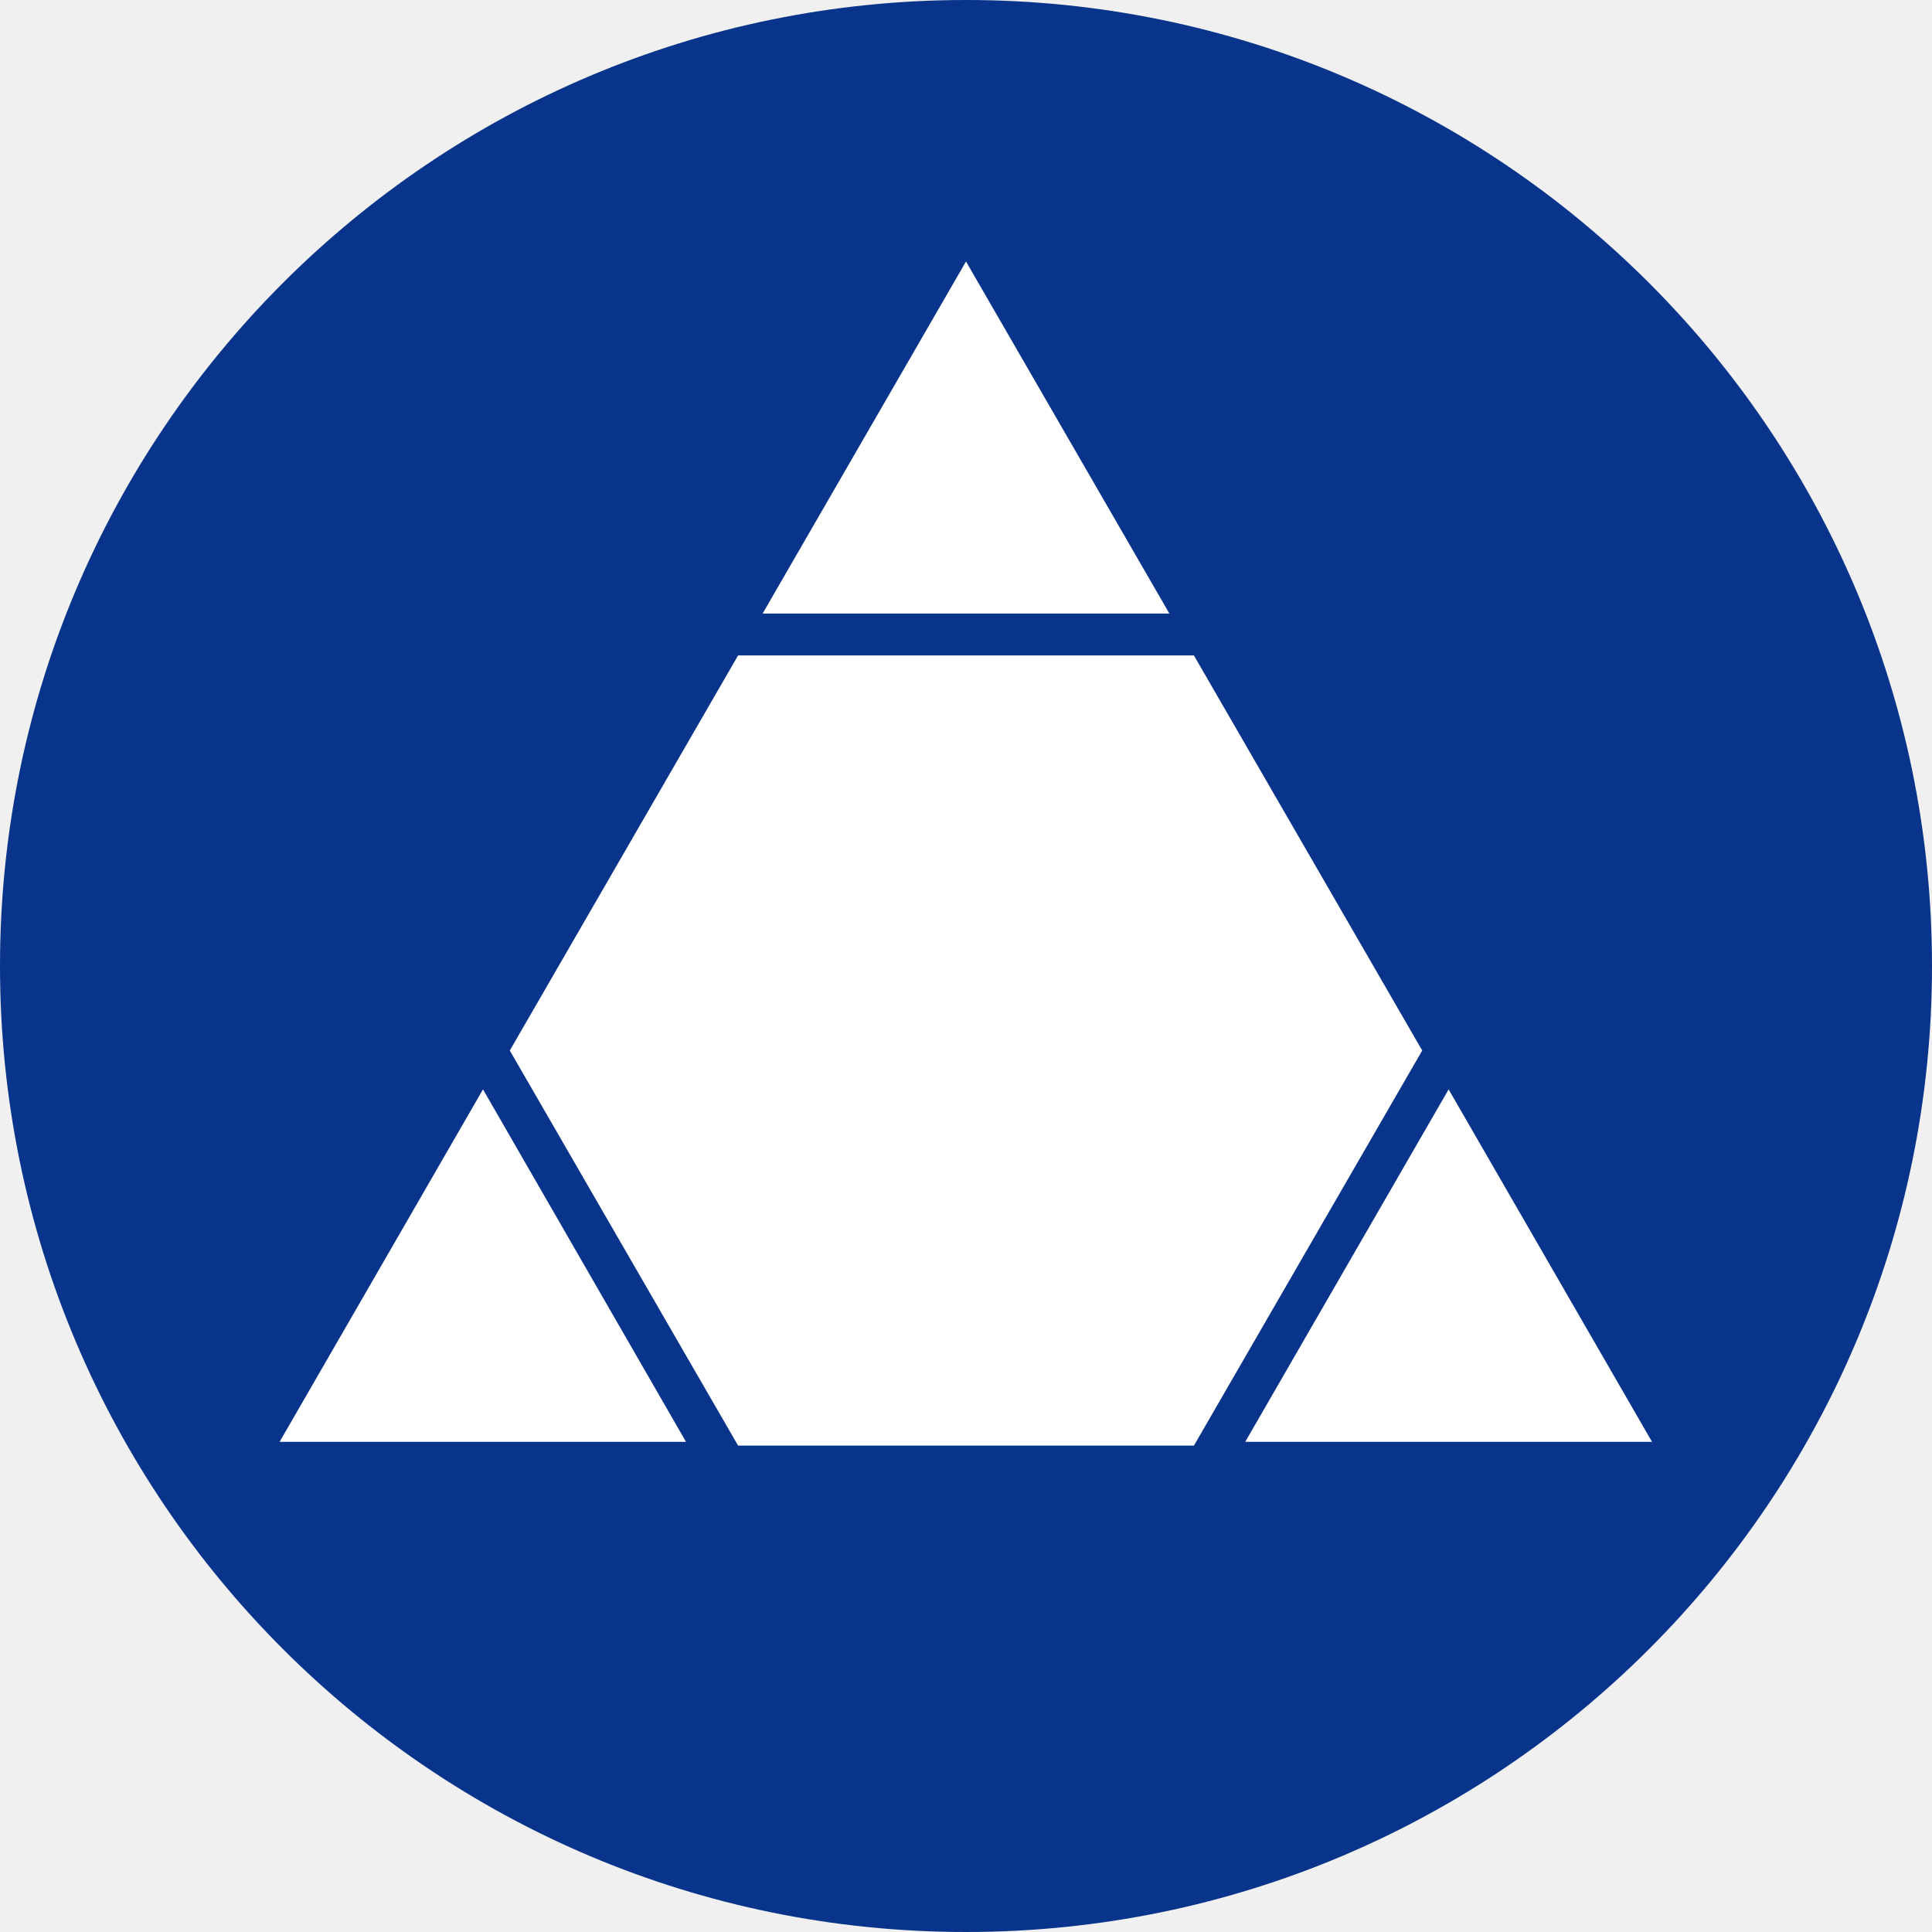
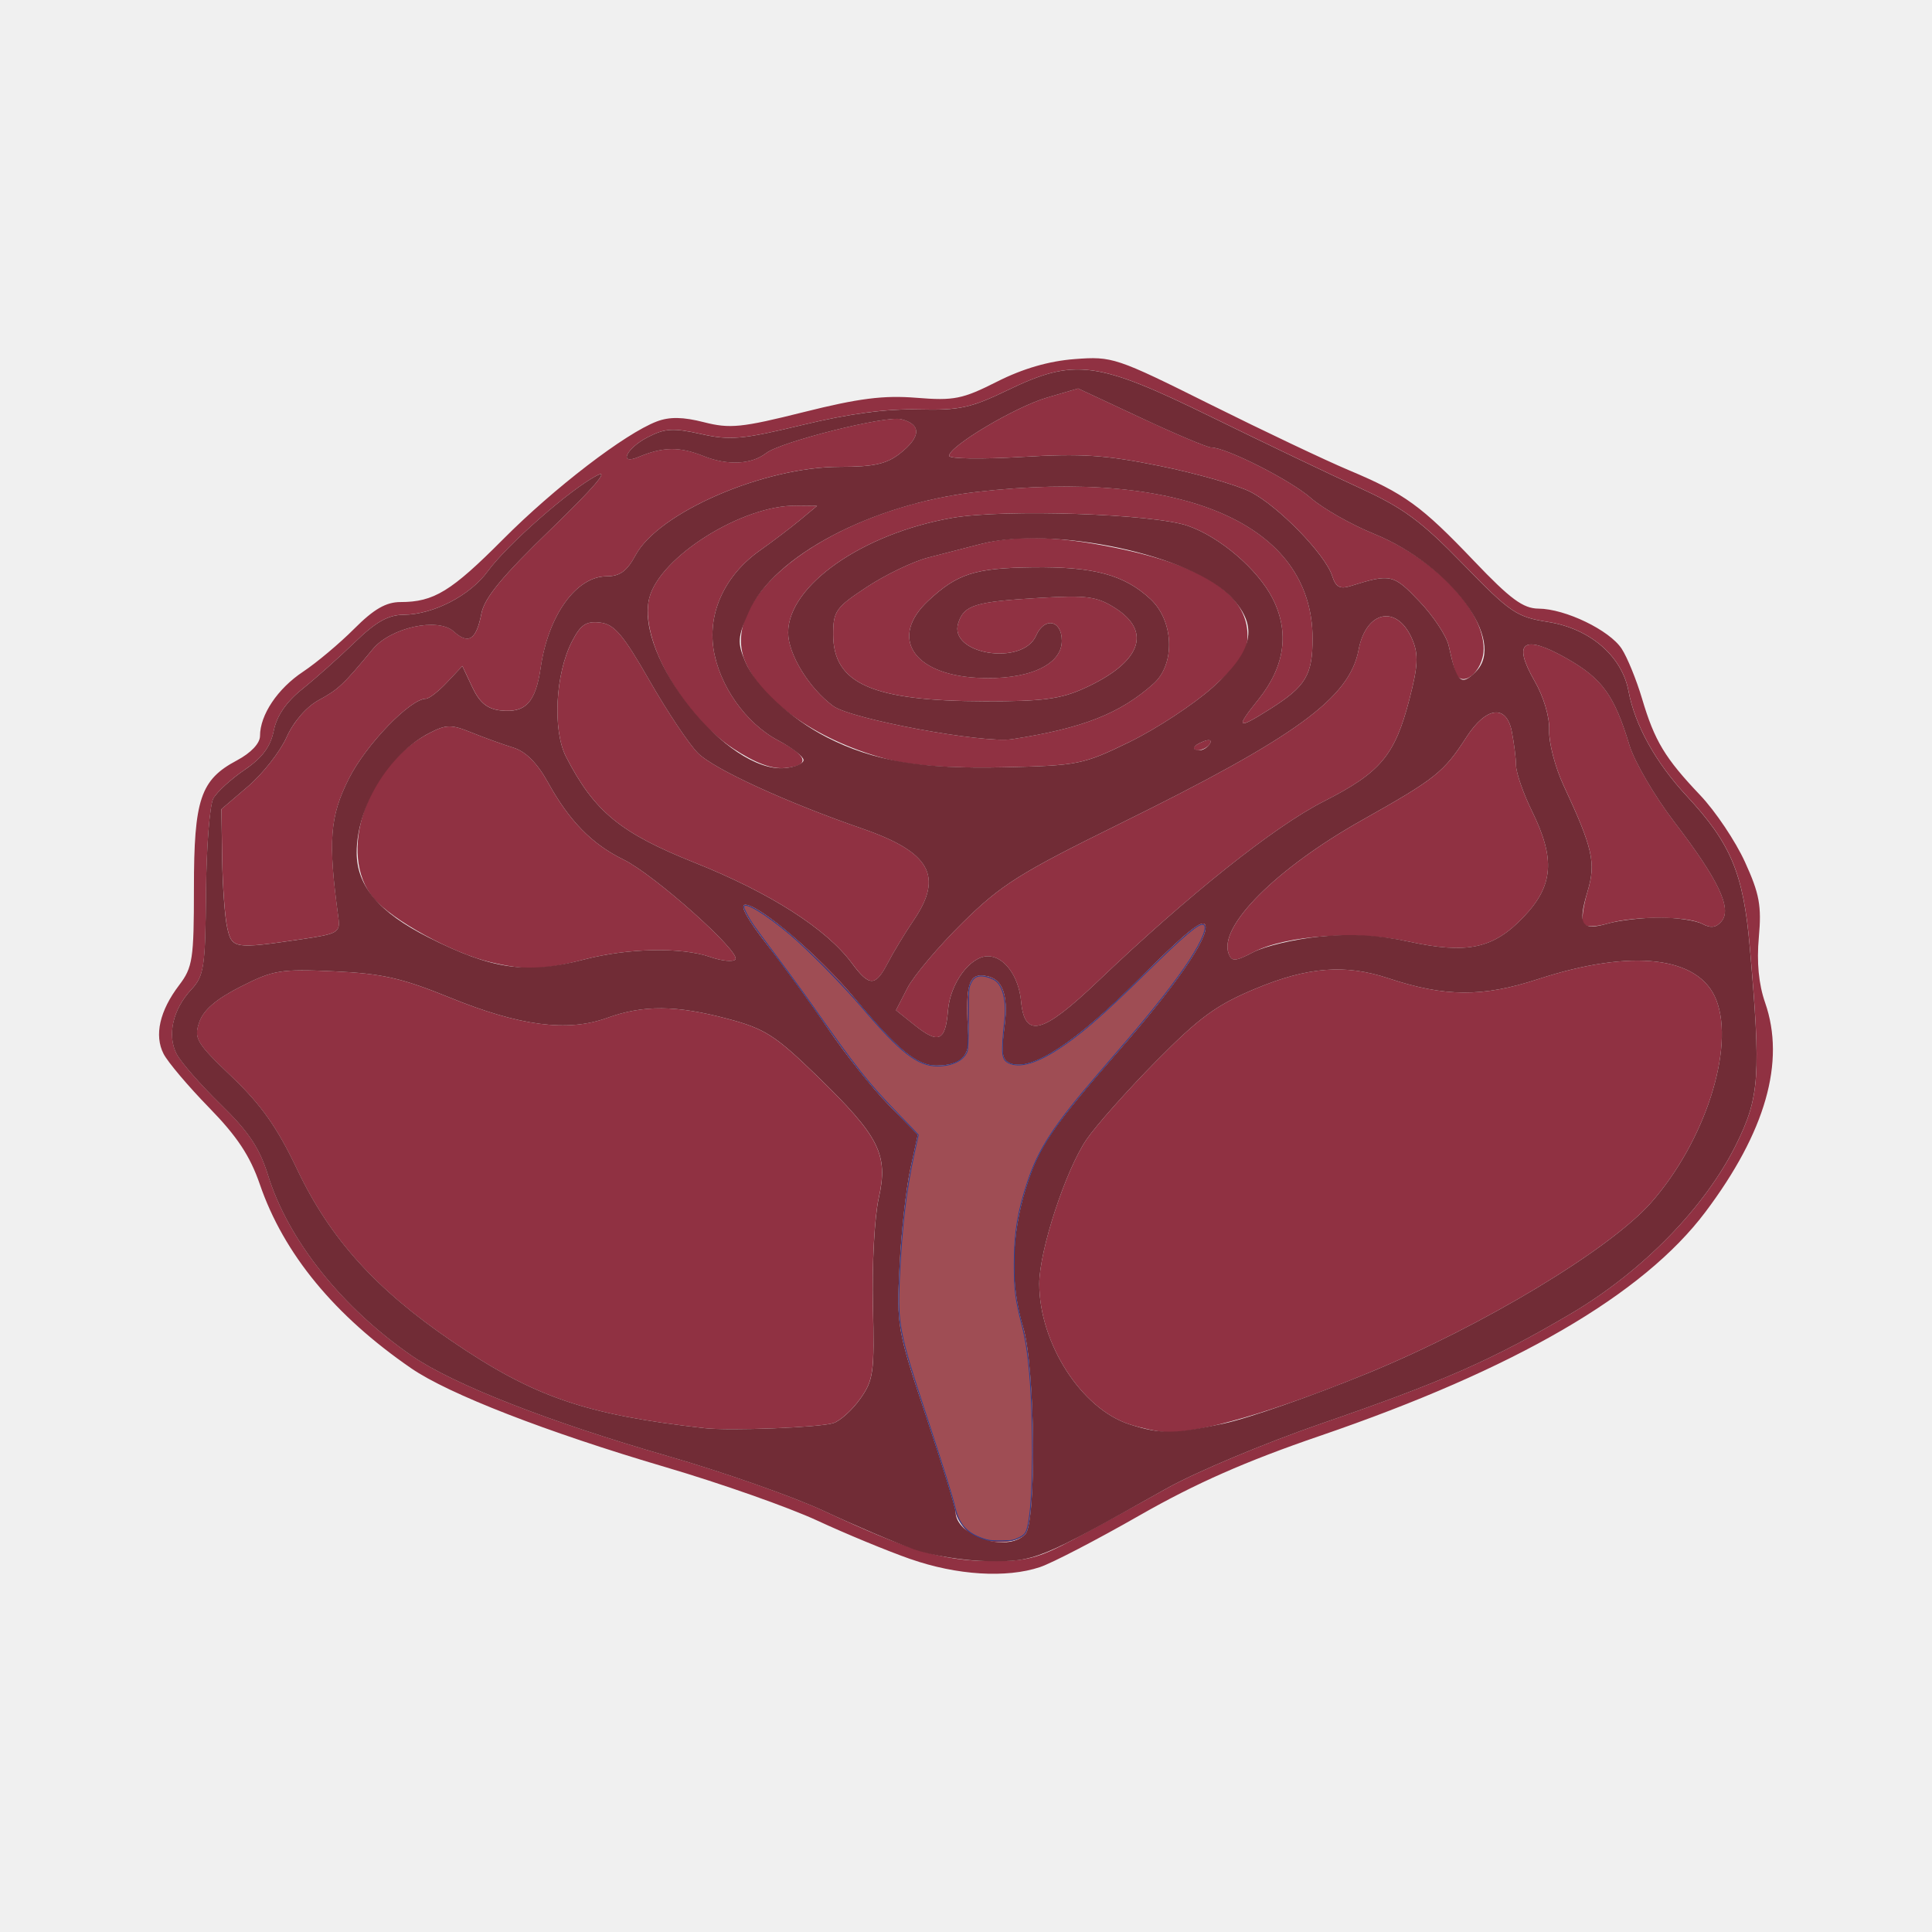
- <svg xmlns="http://www.w3.org/2000/svg" version="1.1" id="レイヤー_1" x="0px" y="0px" viewBox="0 0 512 512" style="enable-background:new 0 0 512 512;" xml:space="preserve">
-   <style type="text/css">
- 	.st0{fill:#09348B;}
- 	.st1{fill:#FFFFFF;}
- </style>
-   <circle class="st0" cx="256" cy="256" r="256" />
-   <polygon class="st1" points="316.4,173.7 195.6,173.7 135.1,278.4 195.6,383.1 316.4,383.1 376.9,278.4 " />
-   <polygon class="st1" points="256,69.3 202.1,162.6 309.9,162.6 " />
-   <polygon class="st1" points="128,288.7 74.1,382.1 181.8,382.1 " />
-   <polygon class="st1" points="383.9,288.7 330,382.1 437.8,382.1 " />
-   <g>
- </g>
-   <g>
- </g>
-   <g>
- </g>
-   <g>
- </g>
-   <g>
- </g>
-   <g>
- </g>
+ <svg xmlns="http://www.w3.org/2000/svg" width="79.375mm" height="79.375mm" viewBox="0 0 79.375 79.375" version="1.1" id="svg1" xml:space="preserve">
+   <defs id="defs1" />
+   <g id="layer1" transform="translate(-65.28945,-108.8125)">
+     <g id="g9" transform="translate(-2.036403,-64.65967)">
+       <g id="g7" transform="translate(2.401398,65.58198)">
+         <path style="fill:#903142" d="m 102.331,171.944 c -0.946,-0.331 -2.669,-1.043 -3.83,-1.582 -1.16,-0.539 -3.958,-1.525 -6.218,-2.191 -4.91,-1.446 -8.925,-3.007 -10.465,-4.066 -3.152,-2.169 -5.237,-4.702 -6.218,-7.557 -0.401,-1.167 -0.933,-1.97 -2.088,-3.154 -0.852,-0.873 -1.692,-1.866 -1.867,-2.207 -0.39,-0.762 -0.161,-1.769 0.64,-2.823 0.555,-0.729 0.607,-1.07 0.607,-3.982 0,-3.656 0.269,-4.456 1.765,-5.251 0.578,-0.307 0.95,-0.701 0.95,-1.005 0,-0.867 0.722,-1.944 1.769,-2.639 0.555,-0.369 1.502,-1.163 2.103,-1.766 0.805,-0.807 1.306,-1.096 1.901,-1.096 1.368,0 2.084,-0.438 4.213,-2.578 2.104,-2.115 5.015,-4.346 6.315,-4.841 0.522,-0.198 1.076,-0.19 1.939,0.031 1.066,0.272 1.547,0.223 4.101,-0.417 2.253,-0.565 3.276,-0.695 4.623,-0.587 1.551,0.125 1.894,0.056 3.321,-0.665 1.059,-0.535 2.124,-0.844 3.183,-0.925 1.548,-0.118 1.699,-0.068 5.564,1.858 2.185,1.089 4.745,2.304 5.689,2.701 2.311,0.971 2.987,1.462 5.16,3.74 1.488,1.561 2.014,1.949 2.646,1.953 1.099,0.008 2.915,0.884 3.415,1.647 0.23,0.351 0.607,1.275 0.838,2.052 0.516,1.738 0.94,2.442 2.39,3.968 0.622,0.655 1.45,1.889 1.839,2.744 0.595,1.304 0.686,1.8 0.569,3.095 -0.092,1.021 -0.006,1.927 0.257,2.68 0.846,2.426 0.022,5.315 -2.455,8.607 -2.553,3.393 -7.815,6.449 -15.838,9.195 -3.044,1.042 -5.105,1.951 -7.408,3.267 -1.755,1.003 -3.596,1.959 -4.091,2.124 -1.376,0.461 -3.417,0.334 -5.318,-0.331 z m 6.662,-0.786 c 0.92,-0.489 2.656,-1.441 3.857,-2.115 1.201,-0.674 4.059,-1.873 6.35,-2.663 5.017,-1.73 7.026,-2.614 10.246,-4.509 2.954,-1.738 5.539,-4.385 6.817,-6.979 0.955,-1.938 1.014,-2.815 0.55,-8.112 -0.264,-3.016 -0.774,-4.234 -2.59,-6.189 -1.279,-1.377 -2.129,-2.91 -2.392,-4.312 -0.269,-1.434 -1.583,-2.565 -3.297,-2.836 -1.302,-0.206 -1.554,-0.376 -3.49,-2.368 -1.73,-1.78 -2.458,-2.316 -4.263,-3.143 -1.197,-0.548 -3.938,-1.86 -6.091,-2.915 -4.711,-2.308 -5.617,-2.425 -8.389,-1.088 -1.494,0.721 -1.973,0.823 -3.643,0.782 -1.301,-0.033 -2.837,0.172 -4.748,0.633 -2.491,0.6 -2.985,0.645 -4.181,0.377 -1.149,-0.257 -1.484,-0.237 -2.197,0.132 -0.877,0.454 -1.207,1.161 -0.378,0.813 1.008,-0.424 1.69,-0.434 2.674,-0.04 0.987,0.395 1.967,0.349 2.573,-0.12 0.604,-0.468 4.917,-1.553 5.546,-1.395 0.842,0.211 0.825,0.723 -0.047,1.409 -0.547,0.431 -1.077,0.548 -2.467,0.548 -3.121,0 -7.447,1.87 -8.395,3.63 -0.353,0.655 -0.645,0.868 -1.191,0.868 -1.241,0 -2.394,1.596 -2.707,3.749 -0.209,1.437 -0.626,1.879 -1.658,1.761 -0.539,-0.062 -0.855,-0.324 -1.152,-0.955 l -0.409,-0.869 -0.63,0.671 c -0.347,0.369 -0.736,0.671 -0.864,0.671 -0.642,0 -2.459,1.881 -3.163,3.274 -0.791,1.566 -0.867,2.561 -0.437,5.716 0.084,0.614 -0.011,0.671 -1.498,0.89 -2.789,0.411 -2.878,0.397 -3.071,-0.487 -0.095,-0.437 -0.187,-1.707 -0.205,-2.824 l -0.031,-2.03 1.097,-0.939 c 0.604,-0.517 1.313,-1.422 1.578,-2.012 0.287,-0.642 0.818,-1.255 1.323,-1.529 0.805,-0.436 1.008,-0.628 2.22,-2.093 0.738,-0.892 2.675,-1.316 3.326,-0.728 0.61,0.552 0.929,0.346 1.139,-0.739 0.125,-0.645 0.859,-1.534 2.878,-3.485 1.727,-1.669 2.406,-2.462 1.87,-2.186 -1.097,0.566 -3.68,2.833 -4.487,3.937 -0.73,1.001 -2.233,1.777 -3.457,1.787 -0.634,0.005 -1.14,0.291 -2.007,1.131 -0.638,0.618 -1.606,1.482 -2.152,1.918 -0.663,0.53 -1.054,1.099 -1.177,1.714 -0.133,0.66 -0.47,1.114 -1.197,1.607 -0.557,0.378 -1.135,0.907 -1.285,1.175 -0.15,0.268 -0.286,2.006 -0.302,3.863 -0.026,3.077 -0.08,3.429 -0.604,3.99 -0.756,0.81 -1,1.872 -0.606,2.641 0.175,0.341 0.99,1.275 1.812,2.075 1.15,1.12 1.599,1.792 1.948,2.916 0.83,2.671 3.042,5.444 5.923,7.426 1.695,1.167 5.646,2.713 10.485,4.105 2.293,0.659 5.192,1.679 6.442,2.265 3.448,1.616 4.823,2.033 6.766,2.054 1.518,0.017 2.002,-0.106 3.44,-0.87 z m -4.372,-0.388 c -0.241,-0.266 -0.438,-0.616 -0.438,-0.777 0,-0.161 -0.546,-1.928 -1.214,-3.926 -1.181,-3.533 -1.21,-3.703 -1.085,-6.169 0.071,-1.394 0.268,-3.177 0.439,-3.962 l 0.31,-1.427 -1.194,-1.219 c -0.657,-0.67 -1.767,-2.064 -2.466,-3.097 -0.7,-1.033 -1.845,-2.61 -2.544,-3.506 -0.804,-1.029 -1.129,-1.628 -0.884,-1.628 0.59,0 3.059,2.114 4.513,3.864 1.729,2.081 2.539,2.748 3.332,2.745 0.986,-0.004 1.376,-0.364 1.319,-1.216 -0.128,-1.883 -0.007,-2.483 0.501,-2.483 0.863,0 1.175,0.674 0.983,2.123 -0.143,1.077 -0.097,1.356 0.245,1.487 0.871,0.334 2.669,-0.846 5.284,-3.468 1.956,-1.962 2.666,-2.53 2.732,-2.186 0.104,0.539 -1.224,2.457 -3.522,5.087 -2.788,3.191 -3.328,3.987 -3.854,5.679 -0.613,1.969 -0.654,3.956 -0.118,5.723 0.499,1.645 0.561,8.043 0.082,8.522 -0.482,0.482 -1.923,0.383 -2.42,-0.166 z m -10.757,-4.205 c -4.901,-0.556 -7.017,-1.285 -10.38,-3.577 -3.123,-2.128 -5.009,-4.222 -6.352,-7.05 -0.82,-1.727 -1.468,-2.648 -2.677,-3.802 -1.468,-1.402 -1.575,-1.581 -1.346,-2.249 0.173,-0.503 0.695,-0.952 1.704,-1.463 1.342,-0.68 1.64,-0.728 3.836,-0.627 1.975,0.092 2.786,0.276 4.755,1.078 2.868,1.169 4.834,1.423 6.457,0.837 1.493,-0.54 2.839,-0.529 4.97,0.039 1.515,0.404 1.945,0.679 3.651,2.336 2.579,2.505 2.945,3.23 2.541,5.036 -0.17,0.761 -0.277,2.738 -0.237,4.392 0.067,2.76 0.024,3.077 -0.522,3.844 -0.328,0.46 -0.826,0.909 -1.107,0.999 -0.568,0.18 -4.259,0.324 -5.295,0.207 z m 17.475,-0.154 c -1.98,-0.631 -3.717,-3.331 -3.717,-5.777 0,-1.364 1.078,-4.658 1.94,-5.926 0.388,-0.571 1.674,-2.018 2.858,-3.216 1.786,-1.808 2.48,-2.315 4.083,-2.982 2.152,-0.896 3.692,-1.016 5.464,-0.427 2.317,0.77 3.87,0.78 6.139,0.037 3.867,-1.265 6.638,-0.942 7.333,0.856 0.765,1.978 -0.468,5.81 -2.675,8.318 -1.697,1.927 -6.931,5.08 -11.647,7.014 -3.841,1.576 -6.947,2.483 -8.286,2.421 -0.318,-0.015 -0.989,-0.158 -1.492,-0.318 z m -8.843,-16.406 -0.761,-0.609 0.468,-0.911 c 0.257,-0.501 1.277,-1.708 2.266,-2.683 1.59,-1.566 2.34,-2.038 6.461,-4.068 7.236,-3.563 9.439,-5.167 9.81,-7.142 0.308,-1.641 1.607,-1.88 2.217,-0.408 0.248,0.599 0.223,1.082 -0.126,2.428 -0.601,2.319 -1.185,3.015 -3.526,4.205 -2.035,1.034 -5.541,3.829 -9.294,7.407 -2.26,2.155 -2.993,2.343 -3.137,0.805 -0.097,-1.038 -0.697,-1.852 -1.363,-1.852 -0.731,0 -1.549,1.112 -1.64,2.229 -0.103,1.267 -0.386,1.39 -1.375,0.599 z m -2.574,-2.544 c -1.045,-1.414 -3.358,-2.893 -6.455,-4.128 -3.055,-1.219 -4.121,-2.095 -5.282,-4.341 -0.564,-1.091 -0.446,-3.423 0.242,-4.753 0.355,-0.687 0.579,-0.837 1.152,-0.771 0.586,0.068 0.944,0.489 2.035,2.393 0.728,1.271 1.623,2.609 1.989,2.974 0.655,0.654 3.642,2.026 6.744,3.097 2.792,0.965 3.348,1.95 2.12,3.76 -0.362,0.534 -0.841,1.324 -1.065,1.757 -0.509,0.983 -0.759,0.986 -1.479,0.012 z m -14.854,-0.042 c -1.561,-0.368 -4.031,-1.723 -4.794,-2.63 -1.516,-1.801 -0.289,-5.447 2.28,-6.775 0.707,-0.366 0.904,-0.368 1.754,-0.024 0.527,0.213 1.298,0.492 1.714,0.62 0.502,0.154 0.977,0.632 1.414,1.423 0.878,1.589 1.806,2.537 3.105,3.173 1.272,0.623 4.86,3.829 4.594,4.105 -0.102,0.105 -0.566,0.059 -1.032,-0.104 -1.18,-0.411 -3.372,-0.368 -5.176,0.102 -1.681,0.438 -2.383,0.458 -3.859,0.11 z m 30.335,-0.345 c -0.43,-1.12 1.953,-3.505 5.487,-5.492 3.01,-1.692 3.352,-1.964 4.278,-3.401 0.81,-1.257 1.642,-1.366 1.866,-0.245 0.092,0.462 0.172,1.094 0.176,1.403 0.005,0.309 0.301,1.158 0.659,1.885 0.962,1.956 0.877,3.053 -0.339,4.331 -1.25,1.314 -2.317,1.543 -4.74,1.018 -2.121,-0.46 -5.032,-0.26 -6.375,0.438 -0.742,0.386 -0.886,0.395 -1.013,0.064 z m 14.569,-1.235 c -0.082,-0.132 -0.002,-0.726 0.176,-1.32 0.354,-1.182 0.219,-1.779 -0.987,-4.367 -0.343,-0.735 -0.607,-1.751 -0.588,-2.258 0.021,-0.545 -0.225,-1.374 -0.6,-2.026 -0.929,-1.615 -0.454,-1.94 1.339,-0.917 1.447,0.826 1.938,1.508 2.555,3.545 0.207,0.683 1.042,2.112 1.855,3.175 1.805,2.359 2.369,3.544 1.934,4.067 -0.219,0.264 -0.442,0.295 -0.79,0.109 -0.612,-0.327 -2.77,-0.335 -3.89,-0.014 -0.509,0.146 -0.914,0.148 -1.003,0.005 z m -34.916,-7.19 c -2.119,-1.394 -3.871,-4.531 -3.456,-6.188 0.424,-1.688 3.812,-3.819 6.038,-3.797 l 0.857,0.008 -0.707,0.587 c -0.389,0.323 -1.128,0.885 -1.644,1.248 -1.414,0.998 -2.134,2.518 -1.908,4.027 0.227,1.511 1.331,3.078 2.663,3.778 1.231,0.647 1.324,1.034 0.272,1.132 -0.541,0.05 -1.215,-0.203 -2.117,-0.796 z m 6.419,0.455 c -2.815,-0.706 -5.232,-2.35 -5.937,-4.039 -1.152,-2.757 3.654,-6.284 9.489,-6.962 8.498,-0.988 13.822,1.328 13.823,6.013 1.9e-4,1.516 -0.277,1.975 -1.758,2.91 -1.354,0.855 -1.425,0.792 -0.463,-0.404 1.087,-1.352 1.283,-2.767 0.577,-4.15 -0.611,-1.197 -2.164,-2.526 -3.483,-2.981 -1.43,-0.493 -7.528,-0.698 -9.675,-0.325 -3.685,0.641 -6.743,2.779 -6.743,4.715 0,0.885 0.865,2.294 1.852,3.016 0.735,0.538 6.165,1.545 7.347,1.362 2.907,-0.448 4.435,-1.048 5.816,-2.284 0.899,-0.804 0.833,-2.58 -0.13,-3.473 -1.079,-1.001 -2.326,-1.336 -4.845,-1.304 -2.375,0.03 -3.089,0.26 -4.286,1.376 -1.602,1.494 -0.64,3.014 1.999,3.162 2.06,0.116 3.491,-0.507 3.491,-1.52 0,-0.853 -0.715,-0.994 -1.059,-0.209 -0.553,1.26 -3.604,0.765 -3.197,-0.518 0.235,-0.739 0.689,-0.88 3.33,-1.035 1.955,-0.115 2.362,-0.061 3.109,0.412 1.544,0.977 1.063,2.242 -1.251,3.297 -0.981,0.447 -1.72,0.544 -4.107,0.538 -4.61,-0.012 -6.218,-0.72 -6.218,-2.74 0,-0.967 0.103,-1.112 1.389,-1.959 0.764,-0.503 1.895,-1.045 2.514,-1.205 0.618,-0.159 1.585,-0.409 2.147,-0.554 1.455,-0.376 3.186,-0.328 5.537,0.153 3.656,0.749 5.435,1.928 5.435,3.602 0,0.693 -0.262,1.084 -1.425,2.126 -0.784,0.702 -2.322,1.713 -3.418,2.246 -1.913,0.931 -2.119,0.973 -5.167,1.042 -2.111,0.048 -3.684,-0.055 -4.694,-0.308 z m 12.499,-0.499 c 0,-0.057 0.185,-0.175 0.411,-0.262 0.235,-0.09 0.342,-0.046 0.249,0.104 -0.155,0.251 -0.66,0.372 -0.66,0.158 z m 10.729,-3.137 c -0.056,-0.182 -0.173,-0.655 -0.259,-1.05 -0.087,-0.396 -0.628,-1.214 -1.203,-1.819 -1.068,-1.123 -1.179,-1.148 -2.826,-0.634 -0.442,0.138 -0.612,0.045 -0.758,-0.414 -0.28,-0.882 -2.212,-2.869 -3.358,-3.454 -0.553,-0.282 -2.225,-0.76 -3.716,-1.062 -2.246,-0.455 -3.222,-0.519 -5.687,-0.372 -1.637,0.098 -2.977,0.078 -2.977,-0.044 0,-0.396 2.714,-2.011 4.024,-2.395 l 1.276,-0.374 2.592,1.212 c 1.426,0.666 2.719,1.212 2.873,1.212 0.615,0 3.256,1.338 4.095,2.074 0.489,0.43 1.66,1.094 2.601,1.477 2.488,1.011 4.499,3.119 4.499,4.718 0,0.958 -0.939,1.697 -1.177,0.926 z" id="path8" />
+         <path style="fill:#712c36" d="m 102.424,171.524 c -0.75,-0.267 -2.386,-0.964 -3.637,-1.55 -1.251,-0.586 -4.15,-1.605 -6.442,-2.265 -4.839,-1.392 -8.789,-2.939 -10.485,-4.105 -2.881,-1.982 -5.093,-4.755 -5.923,-7.426 -0.349,-1.124 -0.799,-1.796 -1.948,-2.916 -0.822,-0.8 -1.637,-1.734 -1.812,-2.075 -0.394,-0.769 -0.151,-1.831 0.606,-2.641 0.524,-0.561 0.577,-0.914 0.604,-3.99 0.016,-1.856 0.152,-3.594 0.302,-3.863 0.15,-0.268 0.729,-0.797 1.285,-1.175 0.727,-0.494 1.064,-0.947 1.197,-1.607 0.123,-0.614 0.515,-1.184 1.177,-1.714 0.546,-0.437 1.514,-1.3 2.152,-1.918 0.867,-0.841 1.374,-1.126 2.007,-1.131 1.225,-0.01 2.727,-0.786 3.457,-1.787 0.806,-1.104 3.39,-3.372 4.487,-3.937 0.536,-0.276 -0.143,0.517 -1.87,2.186 -2.019,1.951 -2.754,2.84 -2.878,3.485 -0.21,1.084 -0.529,1.291 -1.139,0.739 -0.651,-0.589 -2.588,-0.165 -3.326,0.728 -1.212,1.466 -1.415,1.657 -2.22,2.093 -0.504,0.273 -1.035,0.887 -1.323,1.529 -0.264,0.59 -0.974,1.495 -1.578,2.012 l -1.097,0.939 0.031,2.03 c 0.017,1.116 0.109,2.387 0.205,2.824 0.193,0.884 0.283,0.898 3.071,0.487 1.487,-0.219 1.582,-0.276 1.498,-0.89 -0.43,-3.155 -0.354,-4.15 0.437,-5.716 0.704,-1.393 2.521,-3.274 3.163,-3.274 0.129,0 0.518,-0.302 0.864,-0.671 l 0.63,-0.671 0.409,0.869 c 0.296,0.63 0.613,0.893 1.152,0.955 1.033,0.119 1.449,-0.324 1.658,-1.761 0.313,-2.152 1.466,-3.749 2.707,-3.749 0.546,0 0.838,-0.213 1.191,-0.868 0.947,-1.759 5.273,-3.63 8.395,-3.63 1.39,0 1.92,-0.118 2.467,-0.548 0.872,-0.686 0.889,-1.198 0.047,-1.409 -0.629,-0.158 -4.942,0.927 -5.546,1.395 -0.606,0.47 -1.586,0.515 -2.573,0.12 -0.984,-0.394 -1.666,-0.383 -2.674,0.04 -0.828,0.348 -0.499,-0.359 0.378,-0.813 0.713,-0.369 1.048,-0.389 2.197,-0.132 1.195,0.267 1.69,0.223 4.181,-0.377 1.911,-0.461 3.447,-0.665 4.748,-0.633 1.67,0.042 2.15,-0.061 3.643,-0.782 2.772,-1.337 3.679,-1.22 8.389,1.088 2.153,1.055 4.895,2.367 6.091,2.915 1.805,0.826 2.532,1.363 4.263,3.143 1.936,1.992 2.188,2.162 3.49,2.368 1.714,0.271 3.028,1.401 3.297,2.836 0.263,1.402 1.113,2.935 2.392,4.312 1.816,1.955 2.325,3.173 2.59,6.189 0.464,5.297 0.405,6.175 -0.55,8.112 -1.278,2.594 -3.863,5.241 -6.817,6.979 -3.219,1.895 -5.228,2.779 -10.246,4.509 -2.291,0.79 -5.149,1.988 -6.35,2.663 -5.249,2.946 -5.395,3.006 -7.297,2.986 -0.992,-0.011 -2.365,-0.232 -3.129,-0.504 z m 4.617,-0.588 c 0.479,-0.479 0.417,-6.877 -0.082,-8.522 -0.536,-1.766 -0.495,-3.754 0.118,-5.723 0.526,-1.692 1.067,-2.488 3.854,-5.679 2.298,-2.63 3.626,-4.549 3.522,-5.087 -0.066,-0.343 -0.776,0.225 -2.732,2.186 -2.615,2.623 -4.413,3.803 -5.284,3.468 -0.342,-0.131 -0.388,-0.41 -0.245,-1.487 0.192,-1.449 -0.12,-2.123 -0.983,-2.123 -0.508,0 -0.629,0.6 -0.501,2.483 0.058,0.852 -0.333,1.211 -1.319,1.216 -0.793,0.003 -1.603,-0.664 -3.332,-2.745 -1.454,-1.75 -3.923,-3.864 -4.513,-3.864 -0.245,0 0.08,0.599 0.884,1.628 0.7,0.895 1.845,2.473 2.544,3.506 0.7,1.033 1.81,2.426 2.466,3.097 l 1.194,1.219 -0.31,1.427 c -0.171,0.785 -0.368,2.568 -0.439,3.962 -0.125,2.465 -0.095,2.635 1.085,6.169 0.668,1.998 1.214,3.765 1.214,3.926 0,1.007 2.101,1.7 2.857,0.943 z m -7.881,-4.578 c 0.282,-0.089 0.78,-0.539 1.107,-0.999 0.546,-0.767 0.589,-1.084 0.522,-3.844 -0.04,-1.654 0.066,-3.631 0.237,-4.392 0.404,-1.806 0.038,-2.531 -2.541,-5.036 -1.706,-1.657 -2.136,-1.932 -3.651,-2.336 -2.132,-0.568 -3.478,-0.579 -4.97,-0.039 -1.623,0.587 -3.59,0.332 -6.457,-0.837 -1.969,-0.802 -2.78,-0.986 -4.755,-1.078 -2.196,-0.102 -2.494,-0.053 -3.836,0.627 -1.009,0.511 -1.532,0.96 -1.704,1.463 -0.229,0.668 -0.122,0.847 1.346,2.249 1.208,1.154 1.857,2.075 2.677,3.802 1.343,2.828 3.229,4.921 6.352,7.05 3.363,2.292 5.479,3.021 10.38,3.577 1.036,0.118 4.727,-0.027 5.295,-0.207 z m 16.053,0.015 c 0.992,-0.21 3.649,-1.14 5.904,-2.065 4.716,-1.934 9.951,-5.087 11.647,-7.014 2.207,-2.508 3.44,-6.339 2.675,-8.318 -0.695,-1.798 -3.466,-2.122 -7.333,-0.856 -2.268,0.742 -3.822,0.733 -6.139,-0.037 -1.772,-0.589 -3.313,-0.469 -5.464,0.427 -1.603,0.667 -2.297,1.174 -4.083,2.982 -1.184,1.198 -2.47,2.645 -2.858,3.216 -0.861,1.267 -1.94,4.562 -1.94,5.926 0,2.446 1.737,5.146 3.717,5.777 1.272,0.406 1.81,0.4 3.873,-0.037 z m -11.341,-16.968 c 0.091,-1.117 0.909,-2.229 1.64,-2.229 0.666,0 1.266,0.815 1.363,1.852 0.144,1.538 0.877,1.35 3.137,-0.805 3.753,-3.578 7.26,-6.373 9.294,-7.407 2.341,-1.19 2.925,-1.886 3.526,-4.205 0.349,-1.346 0.374,-1.829 0.126,-2.428 -0.61,-1.472 -1.909,-1.234 -2.217,0.408 -0.371,1.975 -2.574,3.579 -9.81,7.142 -4.122,2.03 -4.872,2.502 -6.461,4.068 -0.989,0.975 -2.009,2.182 -2.266,2.683 l -0.468,0.911 0.761,0.609 c 0.988,0.791 1.271,0.667 1.375,-0.599 z M 101.401,147.449 c 0.224,-0.433 0.703,-1.223 1.065,-1.757 1.228,-1.809 0.672,-2.795 -2.12,-3.76 -3.102,-1.072 -6.088,-2.443 -6.744,-3.097 -0.366,-0.365 -1.261,-1.703 -1.989,-2.974 -1.091,-1.904 -1.449,-2.325 -2.035,-2.393 -0.573,-0.066 -0.797,0.084 -1.152,0.771 -0.688,1.33 -0.806,3.661 -0.242,4.753 1.161,2.246 2.228,3.122 5.282,4.341 3.097,1.236 5.41,2.715 6.455,4.128 0.72,0.973 0.97,0.971 1.479,-0.012 z m -12.474,-0.14 c 1.804,-0.47 3.997,-0.513 5.176,-0.102 0.466,0.162 0.93,0.209 1.032,0.104 0.266,-0.276 -3.321,-3.482 -4.594,-4.105 -1.299,-0.636 -2.227,-1.585 -3.105,-3.173 -0.437,-0.791 -0.912,-1.268 -1.414,-1.423 -0.416,-0.128 -1.187,-0.407 -1.714,-0.62 -0.85,-0.344 -1.047,-0.342 -1.754,0.024 -1.656,0.856 -2.976,3.03 -2.976,4.9 0,1.376 0.919,2.463 2.947,3.487 2.616,1.321 4.042,1.523 6.403,0.908 z m 30.205,-0.938 c 1.289,-0.132 2.401,-0.071 3.658,0.201 2.423,0.525 3.49,0.296 4.74,-1.018 1.216,-1.278 1.301,-2.374 0.339,-4.331 -0.358,-0.728 -0.654,-1.576 -0.659,-1.885 -0.005,-0.309 -0.084,-0.94 -0.176,-1.403 -0.224,-1.121 -1.056,-1.012 -1.866,0.245 -0.926,1.437 -1.268,1.709 -4.278,3.401 -3.534,1.987 -5.917,4.372 -5.487,5.492 0.127,0.331 0.27,0.322 1.013,-0.064 0.476,-0.247 1.698,-0.535 2.717,-0.639 z m 13.972,-0.782 c 0.702,0 1.494,0.117 1.76,0.259 0.347,0.186 0.57,0.155 0.79,-0.109 0.435,-0.524 -0.129,-1.708 -1.934,-4.067 -0.814,-1.063 -1.649,-2.492 -1.855,-3.175 -0.616,-2.036 -1.108,-2.718 -2.555,-3.545 -1.793,-1.024 -2.268,-0.698 -1.339,0.917 0.375,0.652 0.621,1.481 0.6,2.026 -0.019,0.507 0.246,1.523 0.588,2.258 1.207,2.588 1.342,3.185 0.987,4.367 -0.411,1.373 -0.253,1.625 0.827,1.315 0.47,-0.135 1.429,-0.245 2.13,-0.245 z m -35.169,-6.482 c -0.016,-0.146 -0.483,-0.503 -1.036,-0.794 -1.332,-0.7 -2.437,-2.268 -2.663,-3.778 -0.226,-1.509 0.493,-3.029 1.908,-4.027 0.515,-0.364 1.255,-0.926 1.644,-1.248 l 0.707,-0.587 -0.857,-0.008 c -2.226,-0.022 -5.614,2.109 -6.038,3.797 -0.608,2.422 3.208,7.204 5.572,6.984 0.437,-0.041 0.78,-0.193 0.764,-0.338 z m 13.399,-0.736 c 1.096,-0.533 2.634,-1.544 3.418,-2.246 1.665,-1.492 1.878,-2.483 0.786,-3.67 -1.622,-1.763 -7.335,-2.986 -10.332,-2.211 -0.563,0.146 -1.529,0.395 -2.147,0.554 -0.618,0.159 -1.75,0.702 -2.514,1.205 -1.286,0.847 -1.389,0.992 -1.389,1.959 0,2.02 1.608,2.728 6.218,2.74 2.386,0.006 3.126,-0.091 4.107,-0.538 2.315,-1.055 2.795,-2.32 1.251,-3.297 -0.747,-0.473 -1.154,-0.527 -3.109,-0.412 -2.641,0.155 -3.095,0.296 -3.33,1.035 -0.407,1.283 2.644,1.778 3.197,0.518 0.344,-0.785 1.059,-0.644 1.059,0.209 0,1.013 -1.431,1.636 -3.491,1.52 -2.64,-0.148 -3.601,-1.668 -1.999,-3.162 1.197,-1.116 1.911,-1.345 4.286,-1.376 2.518,-0.032 3.766,0.304 4.845,1.304 0.963,0.893 1.03,2.668 0.13,3.473 -1.381,1.235 -2.909,1.835 -5.816,2.284 -1.182,0.182 -6.612,-0.825 -7.347,-1.362 -0.987,-0.722 -1.852,-2.131 -1.852,-3.016 0,-1.936 3.059,-4.074 6.743,-4.715 2.147,-0.373 8.244,-0.168 9.675,0.325 1.319,0.455 2.871,1.784 3.483,2.981 0.706,1.383 0.51,2.798 -0.577,4.15 -0.962,1.197 -0.89,1.259 0.463,0.404 1.481,-0.935 1.758,-1.393 1.758,-2.91 -5.7e-4,-4.684 -5.325,-7 -13.823,-6.013 -4.287,0.498 -8.323,2.627 -9.34,4.927 -0.458,1.036 -0.474,1.255 -0.148,2.035 0.426,1.02 1.867,2.356 3.365,3.12 1.903,0.971 3.878,1.305 7.266,1.227 3.048,-0.07 3.255,-0.111 5.167,-1.042 z m 3.297,0.078 c 0.093,-0.15 -0.013,-0.194 -0.249,-0.104 -0.458,0.176 -0.542,0.366 -0.162,0.366 0.137,0 0.322,-0.118 0.411,-0.262 z m 10.929,-2.966 c 1.267,-1.267 -1.033,-4.377 -4.181,-5.657 -0.941,-0.383 -2.112,-1.047 -2.601,-1.477 -0.838,-0.736 -3.48,-2.074 -4.095,-2.074 -0.155,0 -1.448,-0.545 -2.873,-1.212 l -2.592,-1.212 -1.276,0.374 c -1.311,0.384 -4.024,1.999 -4.024,2.395 0,0.122 1.339,0.142 2.977,0.044 2.466,-0.147 3.442,-0.083 5.687,0.372 1.491,0.302 3.163,0.78 3.716,1.062 1.146,0.585 3.078,2.572 3.358,3.454 0.146,0.459 0.316,0.552 0.758,0.414 1.647,-0.514 1.757,-0.489 2.826,0.634 0.575,0.604 1.116,1.423 1.203,1.819 0.332,1.519 0.502,1.68 1.119,1.064 z" id="path7" />
+       </g>
+       <path style="opacity:0.905;fill:#a05056;fill-opacity:1;stroke:#1b419e;stroke-width:0.116;stroke-linecap:round;stroke-linejoin:round" d="m 407.667,894.731 c -2.86,-0.819 -4.235,-2.193 -4.871,-4.867 -0.436,-1.833 -1.967,-6.737 -4.582,-14.675 -4.139,-12.566 -4.424,-14.039 -4.082,-21.132 0.397,-8.242 1.044,-13.672 2.31,-19.407 l 0.612,-2.772 -0.569,-0.615 c -0.313,-0.338 -1.549,-1.62 -2.747,-2.849 -4.35,-4.463 -6.479,-7.153 -12.862,-16.251 -1.367,-1.948 -3.917,-5.449 -5.667,-7.778 -1.75,-2.33 -3.463,-4.651 -3.807,-5.16 -0.741,-1.094 -1.439,-2.436 -1.439,-2.767 0,-0.953 3.295,1.021 7.188,4.304 2.796,2.359 8.178,7.816 11.167,11.324 5.989,7.028 8.641,9.087 11.7,9.087 2.306,0 4.047,-0.842 4.616,-2.233 0.134,-0.327 0.193,-1.832 0.202,-5.16 0.013,-4.492 0.028,-4.73 0.35,-5.427 0.474,-1.026 1.119,-1.325 2.313,-1.075 0.478,0.1 1.128,0.353 1.443,0.562 1.251,0.828 1.837,3.184 1.527,6.137 -0.583,5.553 -0.496,6.287 0.809,6.809 1.911,0.765 4.98,-0.366 9.126,-3.362 3.05,-2.204 6.125,-4.95 11.983,-10.7 6.029,-5.918 8.255,-7.792 8.944,-7.527 0.709,0.272 -0.125,2.406 -2.179,5.574 -1.974,3.045 -5.389,7.423 -9.705,12.443 -1.331,1.548 -3.432,3.991 -4.668,5.428 -6.71,7.802 -9.056,11.403 -10.75,16.5 -1.539,4.629 -2.078,7.903 -2.088,12.683 -0.008,3.982 0.19,5.587 1.147,9.306 0.604,2.348 0.935,4.407 1.227,7.636 0.648,7.162 0.609,18.807 -0.076,22.842 -0.342,2.017 -0.5,2.302 -1.559,2.821 -0.806,0.395 -1.08,0.446 -2.596,0.475 -1.058,0.021 -1.966,-0.045 -2.419,-0.174 z" id="path9" transform="scale(0.2645833)" />
+     </g>
+   </g>
</svg>
